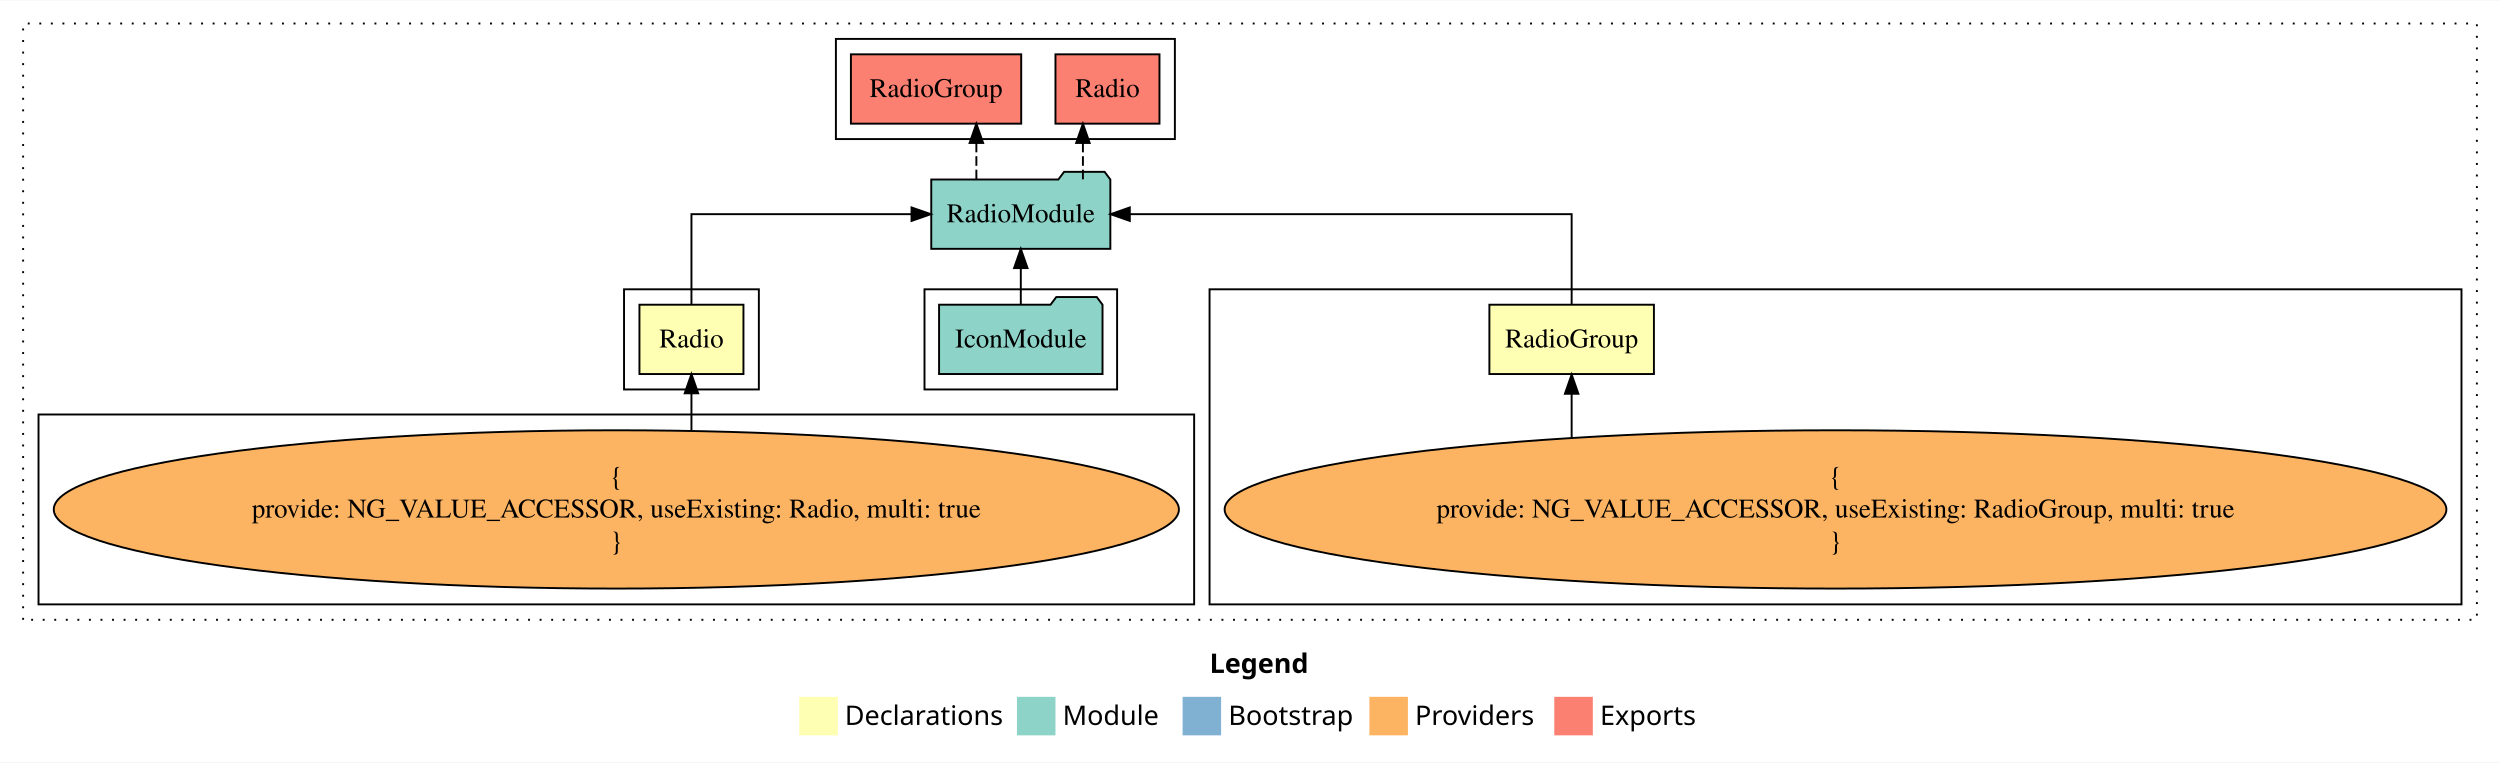
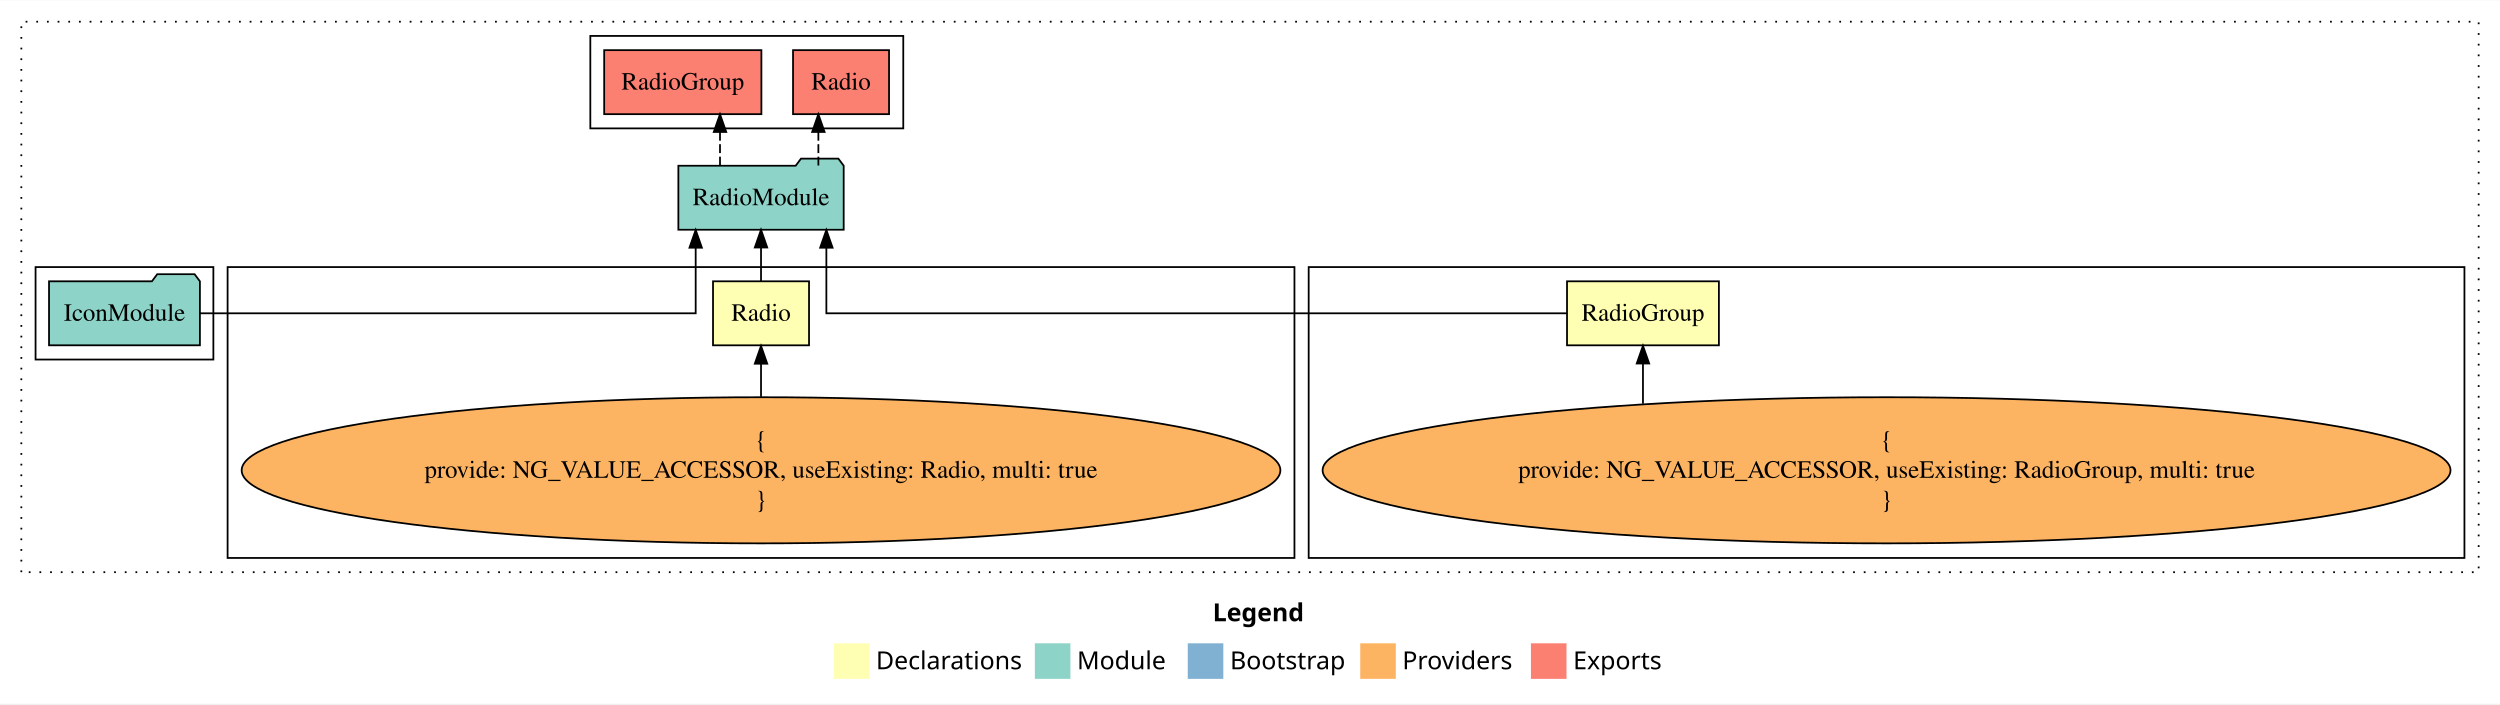
- <svg xmlns="http://www.w3.org/2000/svg" width="1298pt" height="396pt" viewBox="0.00 0.00 1298.00 395.59">
+ <svg xmlns="http://www.w3.org/2000/svg" width="1406pt" height="396pt" viewBox="0.00 0.00 1406.00 395.59">
  <g id="graph0" class="graph" transform="scale(1 1) rotate(0) translate(4 391.59)">
-     <polygon fill="white" stroke="transparent" points="-4,4 -4,-391.59 1294,-391.59 1294,4 -4,4" />
-     <text text-anchor="start" x="624.01" y="-42.4" font-family="Times-12" font-weight="bold" font-size="14.00">Legend</text>
-     <polygon fill="#ffffb3" stroke="transparent" points="411,-10 411,-30 431,-30 431,-10 411,-10" />
-     <text text-anchor="start" x="434.63" y="-15.4" font-family="Times-12" font-size="14.00">  Declarations</text>
-     <polygon fill="#8dd3c7" stroke="transparent" points="524,-10 524,-30 544,-30 544,-10 524,-10" />
-     <text text-anchor="start" x="547.73" y="-15.4" font-family="Times-12" font-size="14.00">  Module</text>
-     <polygon fill="#80b1d3" stroke="transparent" points="610,-10 610,-30 630,-30 630,-10 610,-10" />
-     <text text-anchor="start" x="633.78" y="-15.4" font-family="Times-12" font-size="14.00">  Bootstrap</text>
-     <polygon fill="#fdb462" stroke="transparent" points="707,-10 707,-30 727,-30 727,-10 707,-10" />
-     <text text-anchor="start" x="730.67" y="-15.4" font-family="Times-12" font-size="14.00">  Providers</text>
-     <polygon fill="#fb8072" stroke="transparent" points="803,-10 803,-30 823,-30 823,-10 803,-10" />
-     <text text-anchor="start" x="826.73" y="-15.4" font-family="Times-12" font-size="14.00">  Exports</text>
+     <polygon fill="white" stroke="transparent" points="-4,4 -4,-391.59 1402,-391.59 1402,4 -4,4" />
+     <text text-anchor="start" x="678.01" y="-42.4" font-family="Times-12" font-weight="bold" font-size="14.00">Legend</text>
+     <polygon fill="#ffffb3" stroke="transparent" points="465,-10 465,-30 485,-30 485,-10 465,-10" />
+     <text text-anchor="start" x="488.63" y="-15.4" font-family="Times-12" font-size="14.00">  Declarations</text>
+     <polygon fill="#8dd3c7" stroke="transparent" points="578,-10 578,-30 598,-30 598,-10 578,-10" />
+     <text text-anchor="start" x="601.73" y="-15.4" font-family="Times-12" font-size="14.00">  Module</text>
+     <polygon fill="#80b1d3" stroke="transparent" points="664,-10 664,-30 684,-30 684,-10 664,-10" />
+     <text text-anchor="start" x="687.78" y="-15.4" font-family="Times-12" font-size="14.00">  Bootstrap</text>
+     <polygon fill="#fdb462" stroke="transparent" points="761,-10 761,-30 781,-30 781,-10 761,-10" />
+     <text text-anchor="start" x="784.67" y="-15.4" font-family="Times-12" font-size="14.00">  Providers</text>
+     <polygon fill="#fb8072" stroke="transparent" points="857,-10 857,-30 877,-30 877,-10 857,-10" />
+     <text text-anchor="start" x="880.73" y="-15.4" font-family="Times-12" font-size="14.00">  Exports</text>
    <g id="clust1" class="cluster">
-       <polygon fill="none" stroke="black" stroke-dasharray="1,5" points="8,-70 8,-379.59 1282,-379.59 1282,-70 8,-70" />
+       <polygon fill="none" stroke="black" stroke-dasharray="1,5" points="8,-70 8,-379.59 1390,-379.59 1390,-70 8,-70" />
    </g>
    <g id="clust4" class="cluster">
-       <polygon fill="none" stroke="black" points="624,-78 624,-241.59 1274,-241.59 1274,-78 624,-78" />
+       <polygon fill="none" stroke="black" points="732,-78 732,-241.59 1382,-241.59 1382,-78 732,-78" />
+     </g>
+     <g id="clust3" class="cluster">
+       <polygon fill="none" stroke="black" points="124,-78 124,-241.59 724,-241.59 724,-78 124,-78" />
+     </g>
+     <g id="clust6" class="cluster">
+       <polygon fill="none" stroke="black" points="328,-319.59 328,-371.59 504,-371.59 504,-319.59 328,-319.59" />
    </g>
    <g id="clust5" class="cluster">
-       <polygon fill="none" stroke="black" points="476,-189.59 476,-241.59 576,-241.59 576,-189.59 476,-189.59" />
-     </g>
-     <g id="clust2" class="cluster">
-       <polygon fill="none" stroke="black" points="320,-189.59 320,-241.59 390,-241.59 390,-189.59 320,-189.59" />
-     </g>
-     <g id="clust6" class="cluster">
-       <polygon fill="none" stroke="black" points="430,-319.59 430,-371.59 606,-371.59 606,-319.59 430,-319.59" />
-     </g>
-     <g id="clust3" class="cluster">
-       <polygon fill="none" stroke="black" points="16,-78 16,-176.59 616,-176.59 616,-78 16,-78" />
+       <polygon fill="none" stroke="black" points="16,-189.59 16,-241.59 116,-241.59 116,-189.59 16,-189.59" />
    </g>
    <g id="node1" class="node">
-       <polygon fill="#ffffb3" stroke="black" points="382,-233.59 328,-233.59 328,-197.59 382,-197.59 382,-233.59" />
-       <text text-anchor="middle" x="355" y="-211.39" font-family="Times,serif" font-size="14.00">Radio</text>
+       <polygon fill="#ffffb3" stroke="black" points="451,-233.59 397,-233.59 397,-197.59 451,-197.59 451,-233.59" />
+       <text text-anchor="middle" x="424" y="-211.39" font-family="Times,serif" font-size="14.00">Radio</text>
    </g>
    <g id="node3" class="node">
-       <polygon fill="#8dd3c7" stroke="black" points="572.49,-298.59 569.49,-302.59 548.49,-302.59 545.49,-298.59 479.51,-298.59 479.51,-262.59 572.49,-262.59 572.49,-298.59" />
-       <text text-anchor="middle" x="526" y="-276.39" font-family="Times,serif" font-size="14.00">RadioModule</text>
+       <polygon fill="#8dd3c7" stroke="black" points="470.49,-298.59 467.49,-302.59 446.49,-302.59 443.49,-298.59 377.51,-298.59 377.51,-262.59 470.49,-262.59 470.49,-298.59" />
+       <text text-anchor="middle" x="424" y="-276.39" font-family="Times,serif" font-size="14.00">RadioModule</text>
    </g>
    <g id="edge1" class="edge">
-       <path fill="none" stroke="black" d="M355,-233.7C355,-252.93 355,-280.59 355,-280.59 355,-280.59 469.27,-280.59 469.27,-280.59" />
-       <polygon fill="black" stroke="black" points="469.27,-284.09 479.27,-280.59 469.27,-277.09 469.27,-284.09" />
+       <path fill="none" stroke="black" d="M424,-233.7C424,-233.7 424,-252.58 424,-252.58" />
+       <polygon fill="black" stroke="black" points="420.5,-252.58 424,-262.58 427.5,-252.58 420.5,-252.58" />
    </g>
    <g id="node2" class="node">
-       <polygon fill="#ffffb3" stroke="black" points="854.71,-233.59 769.29,-233.59 769.29,-197.59 854.71,-197.59 854.71,-233.59" />
-       <text text-anchor="middle" x="812" y="-211.39" font-family="Times,serif" font-size="14.00">RadioGroup</text>
+       <polygon fill="#ffffb3" stroke="black" points="962.71,-233.59 877.29,-233.59 877.29,-197.59 962.71,-197.59 962.71,-233.59" />
+       <text text-anchor="middle" x="920" y="-211.39" font-family="Times,serif" font-size="14.00">RadioGroup</text>
    </g>
    <g id="edge3" class="edge">
-       <path fill="none" stroke="black" d="M812,-233.7C812,-252.93 812,-280.59 812,-280.59 812,-280.59 582.59,-280.59 582.59,-280.59" />
-       <polygon fill="black" stroke="black" points="582.59,-277.09 572.59,-280.59 582.59,-284.09 582.59,-277.09" />
+       <path fill="none" stroke="black" d="M877.21,-215.59C763.2,-215.59 460.75,-215.59 460.75,-215.59 460.75,-215.59 460.75,-252.48 460.75,-252.48" />
+       <polygon fill="black" stroke="black" points="457.25,-252.48 460.75,-262.48 464.25,-252.48 457.25,-252.48" />
    </g>
    <g id="node7" class="node">
-       <polygon fill="#fb8072" stroke="black" points="598,-363.59 544,-363.59 544,-327.59 598,-327.59 598,-363.59" />
-       <text text-anchor="middle" x="571" y="-341.39" font-family="Times,serif" font-size="14.00">Radio </text>
+       <polygon fill="#fb8072" stroke="black" points="496,-363.59 442,-363.59 442,-327.59 496,-327.59 496,-363.59" />
+       <text text-anchor="middle" x="469" y="-341.39" font-family="Times,serif" font-size="14.00">Radio </text>
    </g>
    <g id="edge6" class="edge">
-       <path fill="none" stroke="black" stroke-dasharray="5,2" d="M558.25,-298.7C558.25,-298.7 558.25,-317.58 558.25,-317.58" />
-       <polygon fill="black" stroke="black" points="554.75,-317.58 558.25,-327.58 561.75,-317.58 554.75,-317.58" />
+       <path fill="none" stroke="black" stroke-dasharray="5,2" d="M456.25,-298.7C456.25,-298.7 456.25,-317.58 456.25,-317.58" />
+       <polygon fill="black" stroke="black" points="452.75,-317.58 456.25,-327.58 459.75,-317.58 452.75,-317.58" />
    </g>
    <g id="node8" class="node">
-       <polygon fill="#fb8072" stroke="black" points="526.21,-363.59 437.79,-363.59 437.79,-327.59 526.21,-327.59 526.21,-363.59" />
-       <text text-anchor="middle" x="482" y="-341.39" font-family="Times,serif" font-size="14.00">RadioGroup </text>
+       <polygon fill="#fb8072" stroke="black" points="424.21,-363.59 335.79,-363.59 335.79,-327.59 424.21,-327.59 424.21,-363.59" />
+       <text text-anchor="middle" x="380" y="-341.39" font-family="Times,serif" font-size="14.00">RadioGroup </text>
    </g>
    <g id="edge7" class="edge">
-       <path fill="none" stroke="black" stroke-dasharray="5,2" d="M502.93,-298.7C502.93,-298.7 502.93,-317.58 502.93,-317.58" />
-       <polygon fill="black" stroke="black" points="499.43,-317.58 502.93,-327.58 506.43,-317.58 499.43,-317.58" />
+       <path fill="none" stroke="black" stroke-dasharray="5,2" d="M400.93,-298.7C400.93,-298.7 400.93,-317.58 400.93,-317.58" />
+       <polygon fill="black" stroke="black" points="397.43,-317.58 400.93,-327.58 404.43,-317.58 397.43,-317.58" />
    </g>
    <g id="node4" class="node">
-       <ellipse fill="#fdb462" stroke="black" cx="316" cy="-127.3" rx="292.09" ry="41.09" />
-       <text text-anchor="middle" x="316" y="-139.9" font-family="Times,serif" font-size="14.00">{</text>
-       <text text-anchor="middle" x="316" y="-123.1" font-family="Times,serif" font-size="14.00">    provide: NG_VALUE_ACCESSOR, useExisting: Radio, multi: true</text>
-       <text text-anchor="middle" x="316" y="-106.3" font-family="Times,serif" font-size="14.00">}</text>
+       <ellipse fill="#fdb462" stroke="black" cx="424" cy="-127.3" rx="292.09" ry="41.09" />
+       <text text-anchor="middle" x="424" y="-139.9" font-family="Times,serif" font-size="14.00">{</text>
+       <text text-anchor="middle" x="424" y="-123.1" font-family="Times,serif" font-size="14.00">    provide: NG_VALUE_ACCESSOR, useExisting: Radio, multi: true</text>
+       <text text-anchor="middle" x="424" y="-106.3" font-family="Times,serif" font-size="14.00">}</text>
    </g>
    <g id="edge2" class="edge">
-       <path fill="none" stroke="black" d="M355,-168.34C355,-168.34 355,-187.58 355,-187.58" />
-       <polygon fill="black" stroke="black" points="351.5,-187.58 355,-197.58 358.5,-187.58 351.5,-187.58" />
+       <path fill="none" stroke="black" d="M424,-168.6C424,-168.6 424,-187.26 424,-187.26" />
+       <polygon fill="black" stroke="black" points="420.5,-187.26 424,-197.26 427.5,-187.26 420.5,-187.26" />
    </g>
    <g id="node5" class="node">
-       <ellipse fill="#fdb462" stroke="black" cx="949" cy="-127.3" rx="317.17" ry="41.09" />
-       <text text-anchor="middle" x="949" y="-139.9" font-family="Times,serif" font-size="14.00">{</text>
-       <text text-anchor="middle" x="949" y="-123.1" font-family="Times,serif" font-size="14.00">    provide: NG_VALUE_ACCESSOR, useExisting: RadioGroup, multi: true</text>
-       <text text-anchor="middle" x="949" y="-106.3" font-family="Times,serif" font-size="14.00">}</text>
+       <ellipse fill="#fdb462" stroke="black" cx="1057" cy="-127.3" rx="317.17" ry="41.09" />
+       <text text-anchor="middle" x="1057" y="-139.9" font-family="Times,serif" font-size="14.00">{</text>
+       <text text-anchor="middle" x="1057" y="-123.1" font-family="Times,serif" font-size="14.00">    provide: NG_VALUE_ACCESSOR, useExisting: RadioGroup, multi: true</text>
+       <text text-anchor="middle" x="1057" y="-106.3" font-family="Times,serif" font-size="14.00">}</text>
    </g>
    <g id="edge4" class="edge">
-       <path fill="none" stroke="black" d="M812,-164.74C812,-164.74 812,-187.34 812,-187.34" />
-       <polygon fill="black" stroke="black" points="808.5,-187.34 812,-197.34 815.5,-187.34 808.5,-187.34" />
+       <path fill="none" stroke="black" d="M920,-164.74C920,-164.74 920,-187.34 920,-187.34" />
+       <polygon fill="black" stroke="black" points="916.5,-187.34 920,-197.34 923.5,-187.34 916.5,-187.34" />
    </g>
    <g id="node6" class="node">
-       <polygon fill="#8dd3c7" stroke="black" points="568.43,-233.59 565.43,-237.59 544.43,-237.59 541.43,-233.59 483.57,-233.59 483.57,-197.59 568.43,-197.59 568.43,-233.59" />
-       <text text-anchor="middle" x="526" y="-211.39" font-family="Times,serif" font-size="14.00">IconModule</text>
+       <polygon fill="#8dd3c7" stroke="black" points="108.43,-233.59 105.43,-237.59 84.43,-237.59 81.43,-233.59 23.57,-233.59 23.57,-197.59 108.43,-197.59 108.43,-233.59" />
+       <text text-anchor="middle" x="66" y="-211.39" font-family="Times,serif" font-size="14.00">IconModule</text>
    </g>
    <g id="edge5" class="edge">
-       <path fill="none" stroke="black" d="M526,-233.7C526,-233.7 526,-252.58 526,-252.58" />
-       <polygon fill="black" stroke="black" points="522.5,-252.58 526,-262.58 529.5,-252.58 522.5,-252.58" />
+       <path fill="none" stroke="black" d="M108.33,-215.59C195.56,-215.59 387.25,-215.59 387.25,-215.59 387.25,-215.59 387.25,-252.48 387.25,-252.48" />
+       <polygon fill="black" stroke="black" points="383.75,-252.48 387.25,-262.48 390.75,-252.48 383.75,-252.48" />
    </g>
  </g>
</svg>
